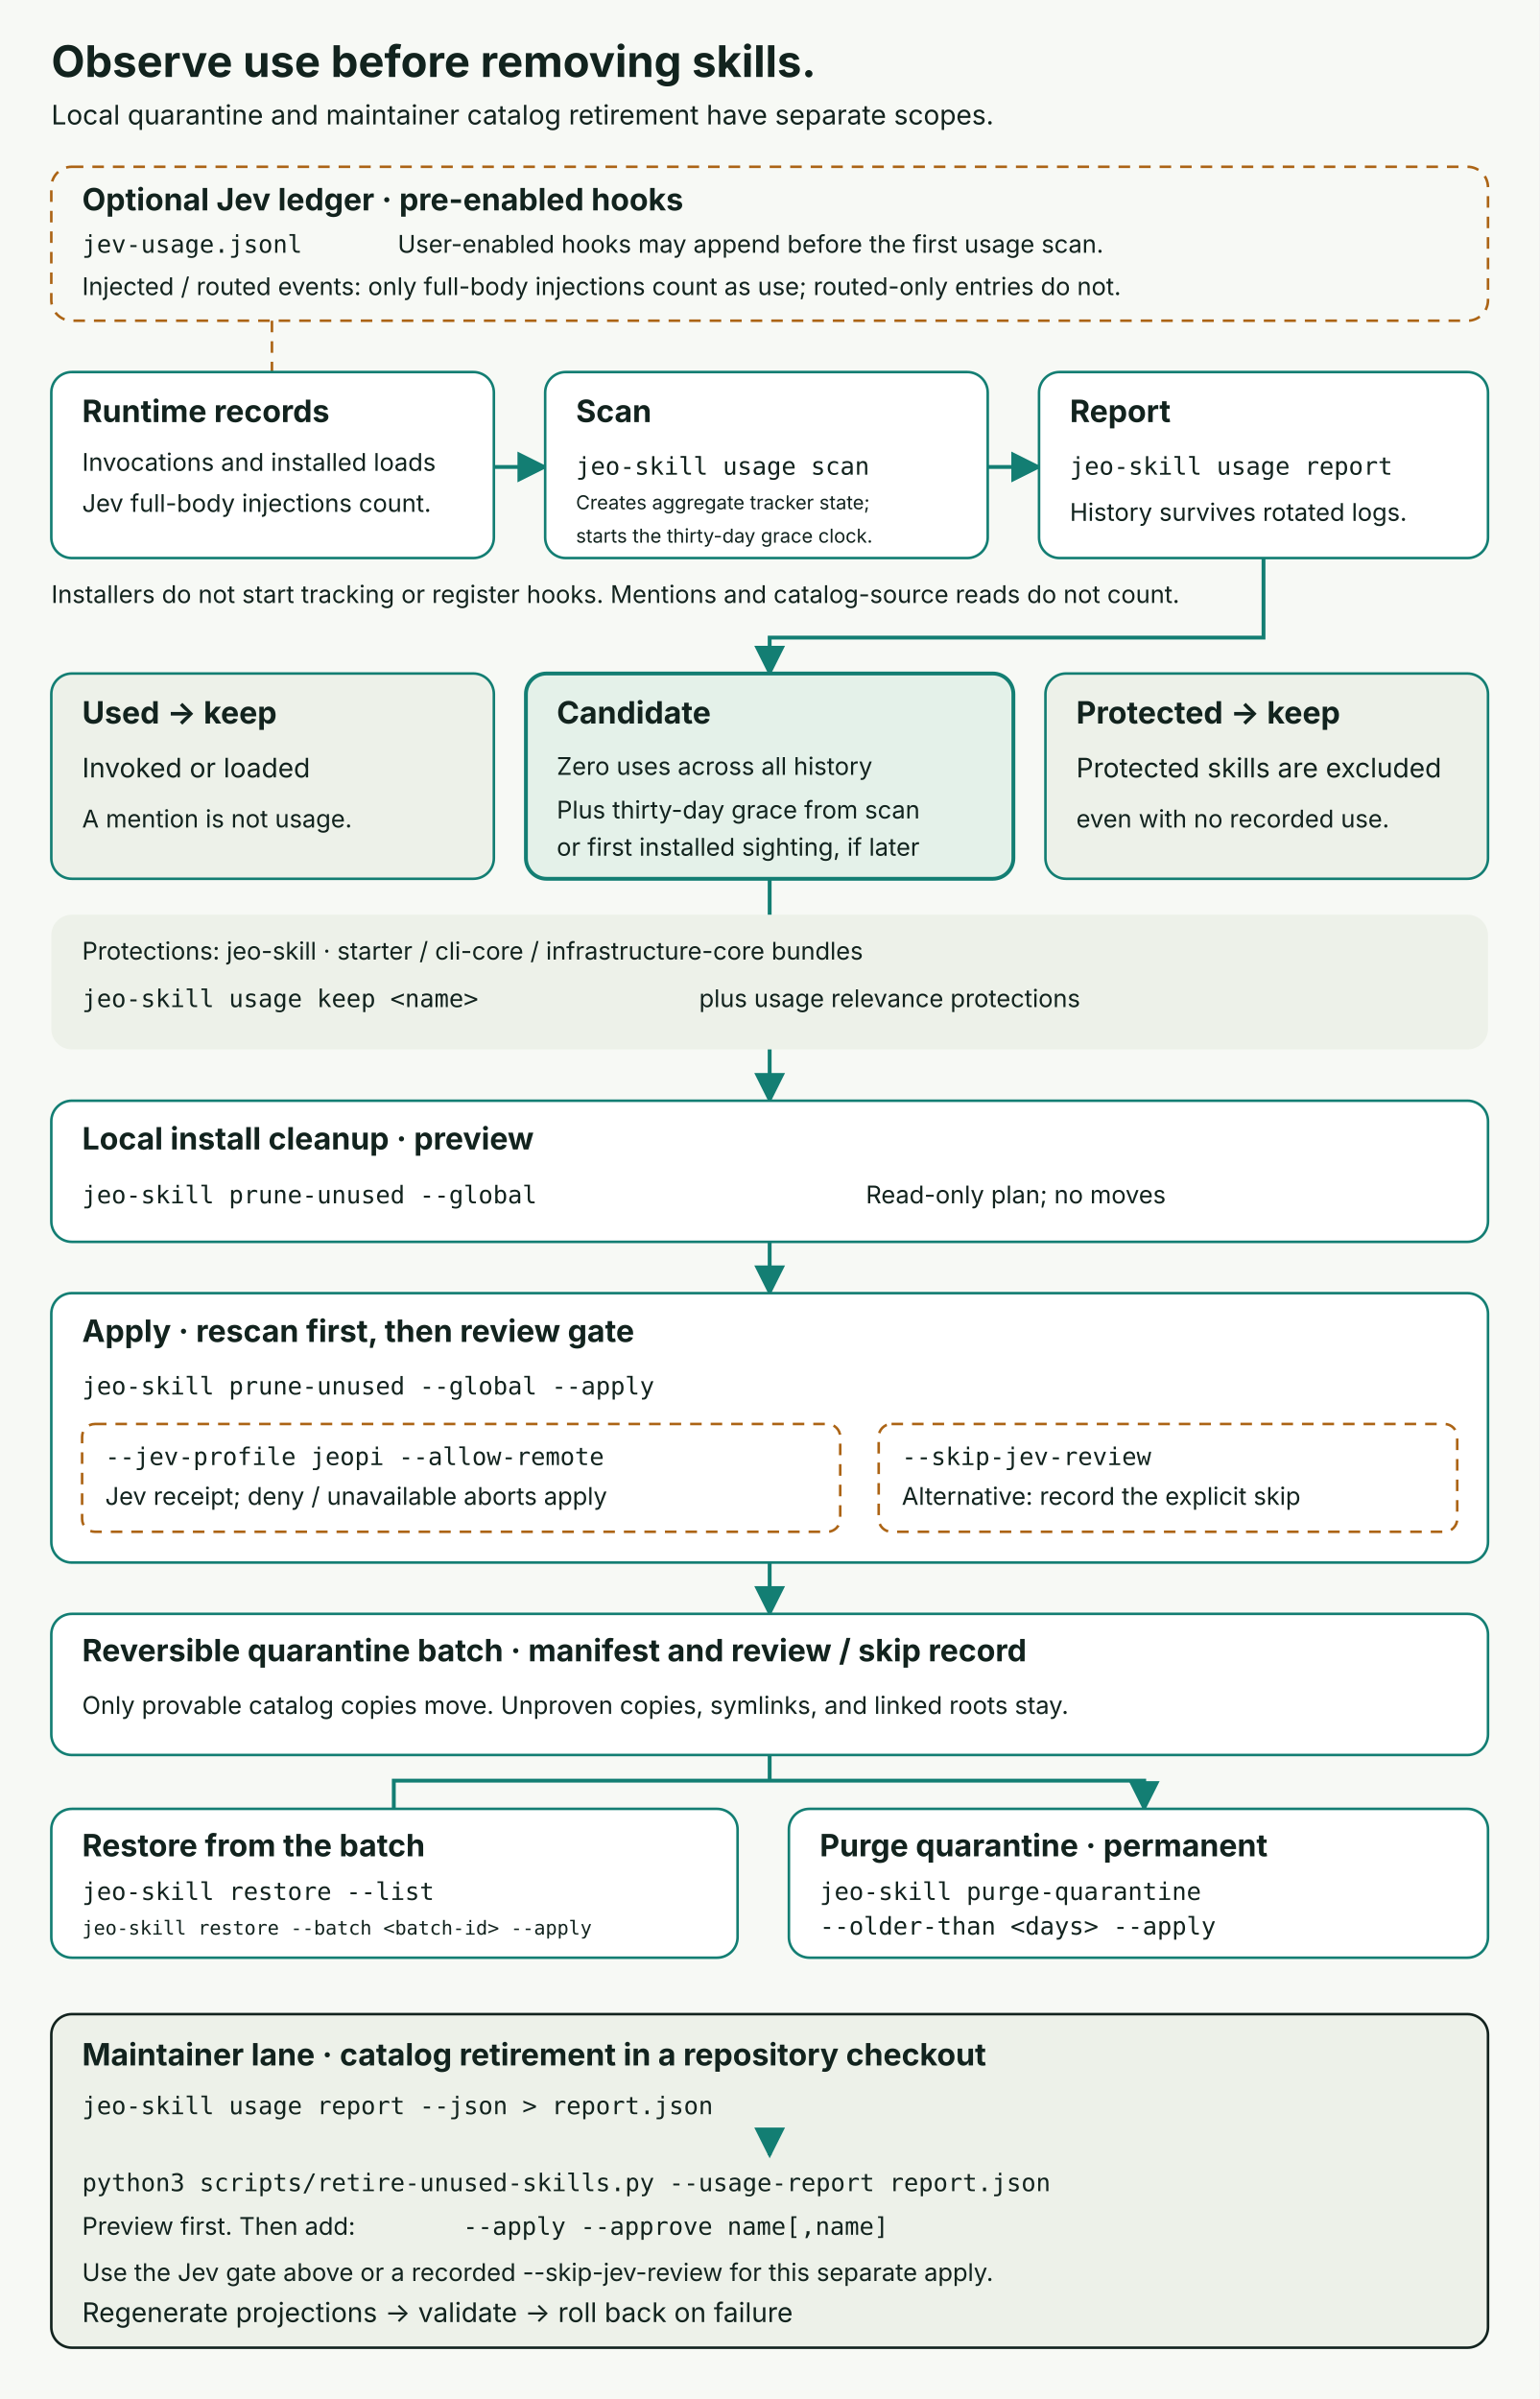
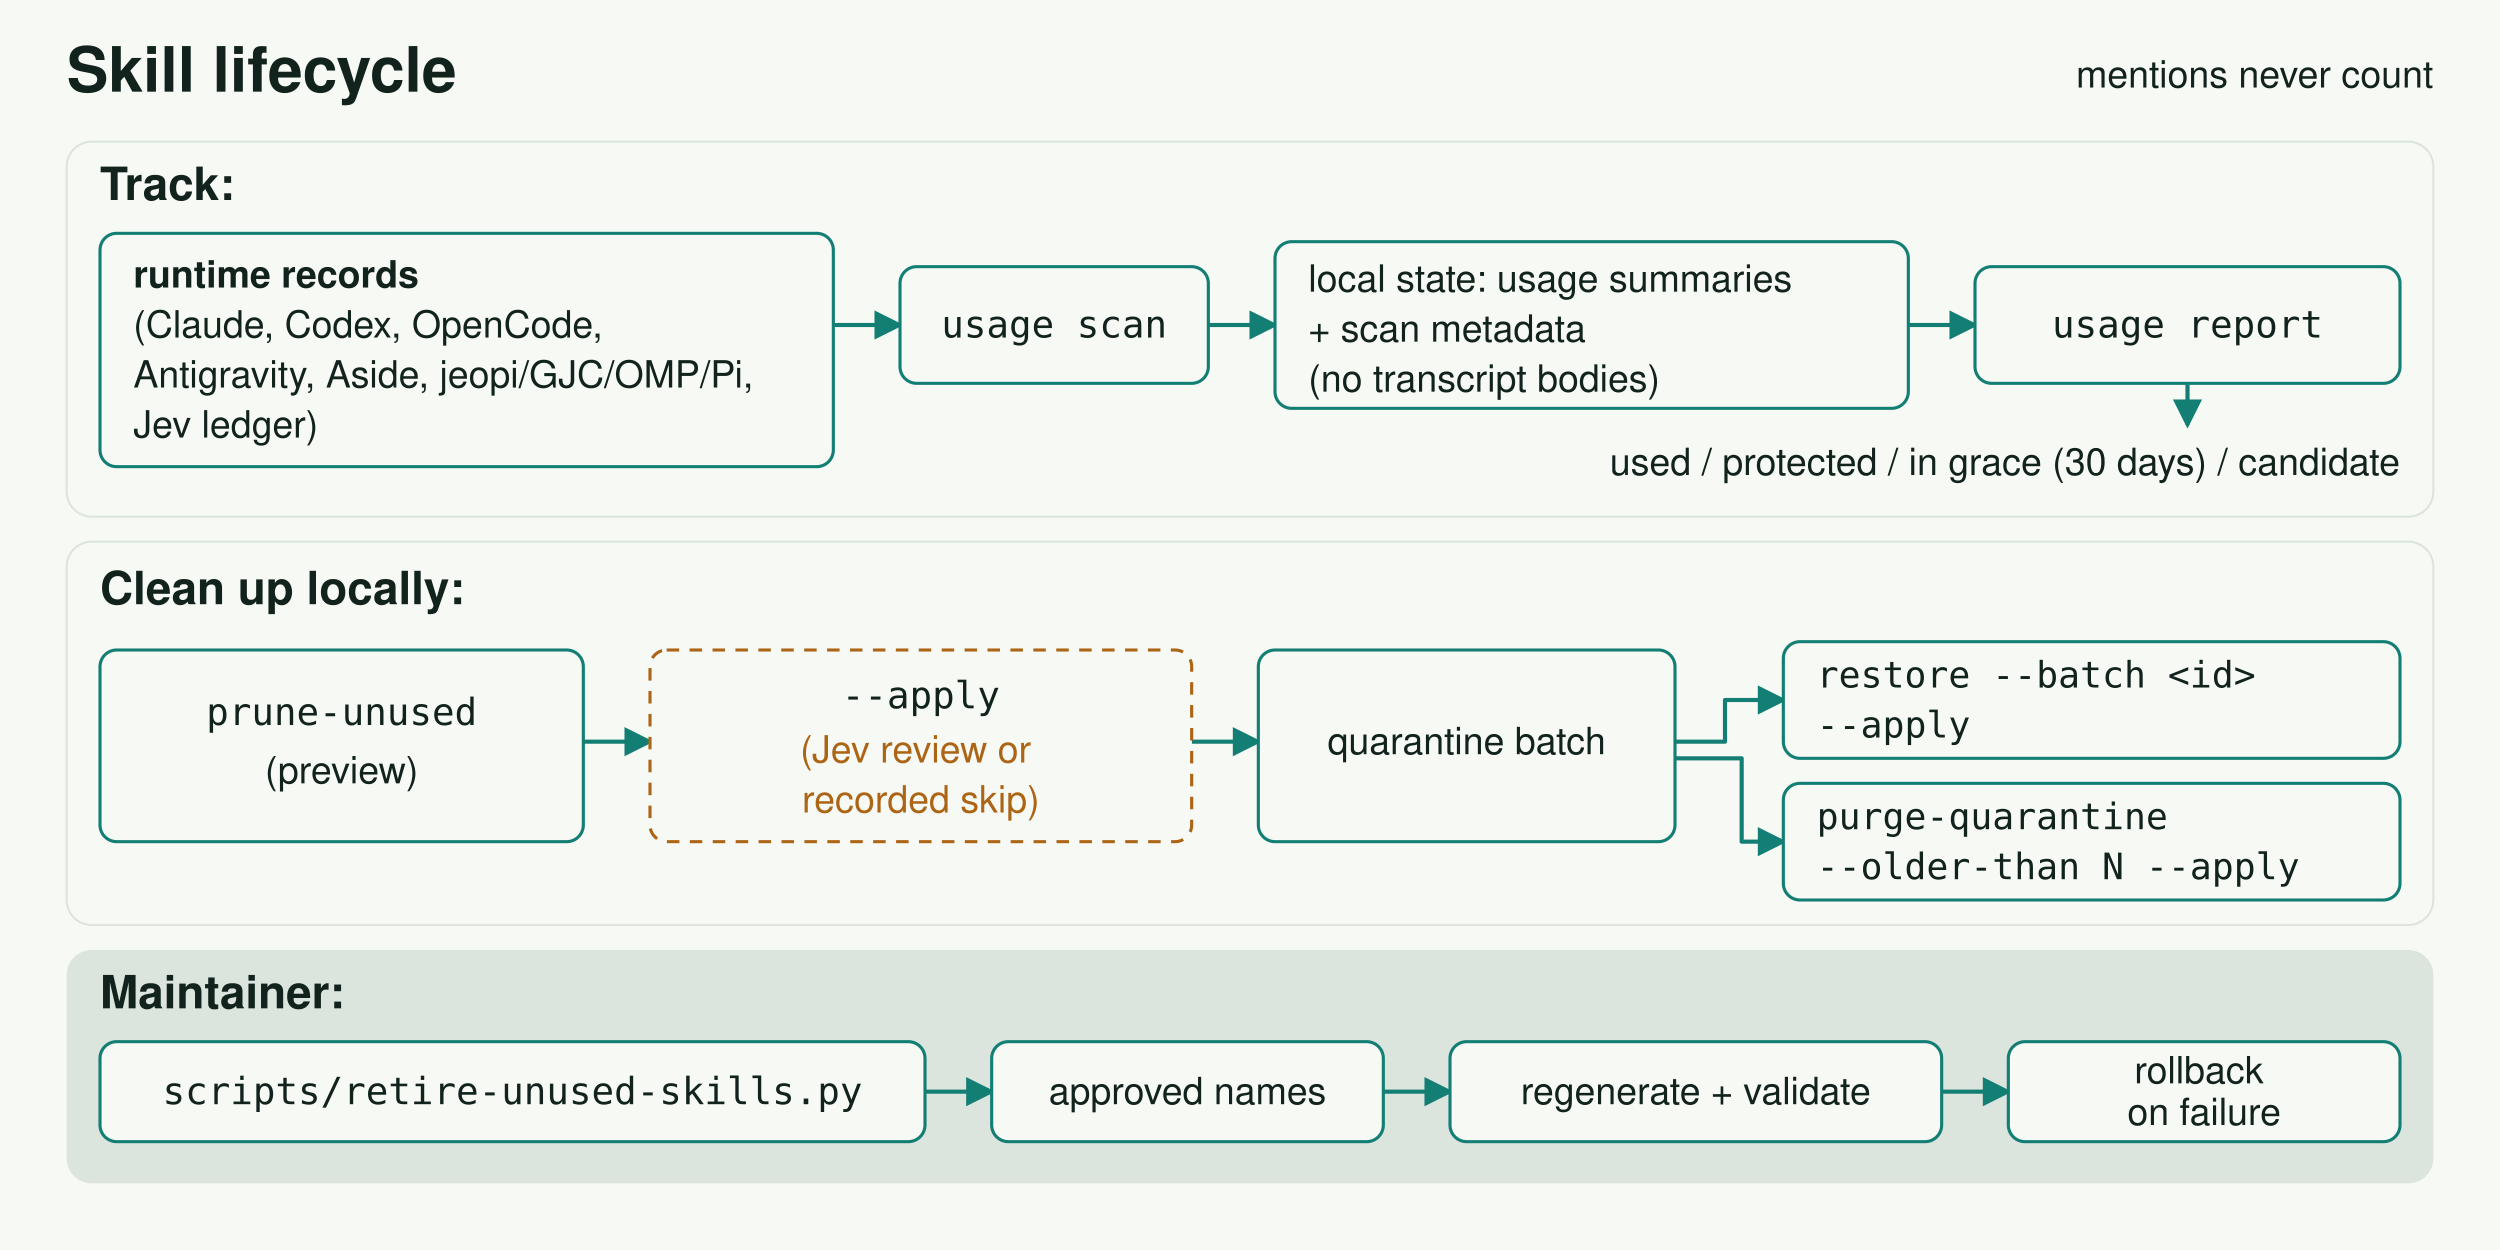
- <svg xmlns="http://www.w3.org/2000/svg" width="1200" height="1870" viewBox="0 0 1200 1870" role="img" aria-labelledby="title desc">
+ <svg xmlns="http://www.w3.org/2000/svg" width="1200" height="600" viewBox="0 0 1200 600" role="img" aria-labelledby="skill-lifecycle-title skill-lifecycle-desc">
  <defs>
    <style>
-       text{fill:#12231E;font-family:system-ui,-apple-system,BlinkMacSystemFont,"Segoe UI",sans-serif;font-size:21px}
-       .heading{font-size:34px;font-weight:700}.label{font-size:24px;font-weight:700}.small{font-size:19px}
-       .cmd{font-family:ui-monospace,SFMono-Regular,Menlo,Consolas,monospace;font-size:19px}
-       .card{fill:#FFFFFF;stroke:#137E73;stroke-width:2}
-       .flow{fill:none;stroke:#137E73;stroke-width:3;marker-end:url(#arrow)}
-       .branch{fill:none;stroke:#AC6415;stroke-width:2;stroke-dasharray:9 7}
+       text { fill: #12231E; font-family: -apple-system, 'Segoe UI', Helvetica, Arial, sans-serif; font-size: 18px; }
+       .heading { font-size: 22px; font-weight: 700; }
+       .command { font-family: ui-monospace, SFMono-Regular, Menlo, monospace; font-size: 18px; }
+       .branch-command { font-family: ui-monospace, SFMono-Regular, Menlo, monospace; font-size: 17.5px; }
+       .node { fill: #F7F9F5; stroke: #137E73; stroke-width: 1.5; }
+       .flow { fill: none; stroke: #137E73; stroke-width: 2; stroke-linejoin: round; marker-end: url(#arrow); }
+       .review { fill: #F7F9F5; stroke: #AC6415; stroke-width: 1.5; stroke-dasharray: 6 5; }
+       .review-text { fill: #AC6415; }
    </style>
-     <marker id="arrow" viewBox="0 0 10 10" refX="9" refY="5" markerWidth="8" markerHeight="8" orient="auto">
-       <path d="M0 0 10 5 0 10Z" fill="#137E73" />
+     <marker id="arrow" viewBox="0 0 8 8" refX="7" refY="4" markerWidth="7" markerHeight="7" orient="auto-start-reverse">
+       <path d="M 0 0 L 8 4 L 0 8 Z" fill="#137E73" />
    </marker>
  </defs>
-   <rect width="1200" height="1870" fill="#F7F9F5" />
-   <text x="40" y="60" class="heading">Observe use before removing skills.</text>
-   <text x="40" y="97">Local quarantine and maintainer catalog retirement have separate scopes.</text>
-   <rect x="40" y="130" width="1120" height="120" rx="16" class="branch" />
-   <text x="64" y="164" class="label">Optional Jev ledger · pre-enabled hooks</text>
-   <text x="64" y="197" class="cmd">jev-usage.jsonl</text>
-   <text x="310" y="197" class="small">User-enabled hooks may append before the first usage scan.</text>
-   <text x="64" y="230" class="small">Injected / routed events: only full-body injections count as use; routed-only entries do not.</text>
-   <path d="M212 250V290" class="branch" />
-   <g transform="translate(0 160)">
-     <rect x="40" y="130" width="345" height="145" rx="16" class="card" />
-     <text x="64" y="169" class="label">Runtime records</text>
-     <text x="64" y="207" class="small">Invocations and installed loads</text>
-     <text x="64" y="239" class="small">Jev full-body injections count.</text>
-     <path d="M385 204H425" class="flow" />
-     <rect x="425" y="130" width="345" height="145" rx="16" class="card" />
-     <text x="449" y="169" class="label">Scan</text>
-     <text x="449" y="210" class="cmd">jeo-skill usage scan</text>
-     <text x="449" y="237" style="font-size:15px">Creates aggregate tracker state;</text>
-     <text x="449" y="263" style="font-size:15px">starts the thirty-day grace clock.</text>
-     <path d="M770 204H810" class="flow" />
-     <rect x="810" y="130" width="350" height="145" rx="16" class="card" />
-     <text x="834" y="169" class="label">Report</text>
-     <text x="834" y="210" class="cmd">jeo-skill usage report</text>
-     <text x="834" y="246" class="small">History survives rotated logs.</text>
-     <text x="40" y="310" class="small">Installers do not start tracking or register hooks. Mentions and catalog-source reads do not count.</text>
-     <path d="M985 275V337H600V365" class="flow" />
-     <rect x="40" y="365" width="345" height="160" rx="16" fill="#EDF1E9" stroke="#137E73" stroke-width="2" />
-     <text x="64" y="404" class="label">Used → keep</text>
-     <text x="64" y="446">Invoked or loaded</text>
-     <text x="64" y="485" class="small">A mention is not usage.</text>
-     <rect x="410" y="365" width="380" height="160" rx="16" fill="#E4F1E9" stroke="#137E73" stroke-width="3" />
-     <text x="434" y="404" class="label">Candidate</text>
-     <text x="434" y="444" class="small">Zero uses across all history</text>
-     <text x="434" y="478" class="small">Plus thirty-day grace from scan</text>
-     <text x="434" y="507" class="small">or first installed sighting, if later</text>
-     <rect x="815" y="365" width="345" height="160" rx="16" fill="#EDF1E9" stroke="#137E73" stroke-width="2" />
-     <text x="839" y="404" class="label">Protected → keep</text>
-     <text x="839" y="446">Protected skills are excluded</text>
-     <text x="839" y="485" class="small">even with no recorded use.</text>
-     <rect x="40" y="553" width="1120" height="105" rx="16" fill="#EDF1E9" />
-     <text x="64" y="588" class="small">Protections: jeo-skill · starter / cli-core / infrastructure-core bundles</text>
-     <text x="64" y="625" class="cmd">jeo-skill usage keep &lt;name&gt;</text>
-     <text x="545" y="625" class="small">plus usage relevance protections</text>
-     <path d="M600 525V553M600 658V698" class="flow" />
-     <rect x="40" y="698" width="1120" height="110" rx="16" class="card" />
-     <text x="64" y="736" class="label">Local install cleanup · preview</text>
-     <text x="64" y="778" class="cmd">jeo-skill prune-unused --global</text>
-     <text x="675" y="778" class="small">Read-only plan; no moves</text>
-     <path d="M600 808V848" class="flow" />
-     <rect x="40" y="848" width="1120" height="210" rx="16" class="card" />
-     <text x="64" y="886" class="label">Apply · rescan first, then review gate</text>
-     <text x="64" y="927" class="cmd">jeo-skill prune-unused --global --apply</text>
-     <rect x="64" y="950" width="591" height="84" rx="10" class="branch" />
-     <text x="82" y="982" class="cmd">--jev-profile jeopi --allow-remote</text>
-     <text x="82" y="1013" class="small">Jev receipt; deny / unavailable aborts apply</text>
-     <rect x="685" y="950" width="451" height="84" rx="10" class="branch" />
-     <text x="703" y="982" class="cmd">--skip-jev-review</text>
-     <text x="703" y="1013" class="small">Alternative: record the explicit skip</text>
-     <path d="M600 1058V1098" class="flow" />
-     <rect x="40" y="1098" width="1120" height="110" rx="16" class="card" />
-     <text x="64" y="1135" class="label">Reversible quarantine batch · manifest and review / skip record</text>
-     <text x="64" y="1176" class="small">Only provable catalog copies move. Unproven copies, symlinks, and linked roots stay.</text>
-     <path d="M600 1208V1228H307V1250M600 1228H892V1250" class="flow" />
-     <rect x="40" y="1250" width="535" height="116" rx="16" class="card" />
-     <text x="64" y="1287" class="label">Restore from the batch</text>
-     <text x="64" y="1321" class="cmd">jeo-skill restore --list</text>
-     <text x="64" y="1348" class="cmd" style="font-size:15px">jeo-skill restore --batch &lt;batch-id&gt; --apply</text>
-     <rect x="615" y="1250" width="545" height="116" rx="16" class="card" />
-     <text x="639" y="1287" class="label">Purge quarantine · permanent</text>
-     <text x="639" y="1321" class="cmd">jeo-skill purge-quarantine</text>
-     <text x="639" y="1348" class="cmd">  --older-than &lt;days&gt; --apply</text>
-     <rect x="40" y="1410" width="1120" height="260" rx="16" fill="#EDF1E9" stroke="#12231E" stroke-width="2" />
-     <text x="64" y="1450" class="label">Maintainer lane · catalog retirement in a repository checkout</text>
-     <text x="64" y="1488" class="cmd">jeo-skill usage report --json &gt; report.json</text>
-     <path d="M600 1500V1520" class="flow" />
-     <text x="64" y="1548" class="cmd">python3 scripts/retire-unused-skills.py --usage-report report.json</text>
-     <text x="64" y="1582" class="small">Preview first. Then add:</text>
-     <text x="361" y="1582" class="cmd">--apply --approve name[,name]</text>
-     <text x="64" y="1618" class="small">Use the Jev gate above or a recorded --skip-jev-review for this separate apply.</text>
-     <text x="64" y="1650">Regenerate projections → validate → roll back on failure</text>
+   <rect width="1200" height="600" fill="#F7F9F5" />
+   <text x="32" y="44" font-weight="700" style="font-size:30px">Skill lifecycle</text>
+   <text x="1168" y="42" text-anchor="end">mentions never count</text>
+   <rect x="32" y="68" width="1136" height="180" rx="12" fill="#F7F9F5" stroke="#DCE4DE" />
+   <rect x="32" y="260" width="1136" height="184" rx="12" fill="#F7F9F5" stroke="#DCE4DE" />
+   <rect x="32" y="456" width="1136" height="112" rx="12" fill="#DCE4DE" />
+   <g aria-hidden="true">
+     <path class="flow" d="M 400 156 H 432" />
+     <path class="flow" d="M 580 156 H 612" />
+     <path class="flow" d="M 916 156 H 948" />
+     <path class="flow" d="M 1050 184 V 204" />
+     <path class="flow" d="M 280 356 H 312" />
+     <path class="flow" d="M 572 356 H 604" />
+     <path class="flow" d="M 804 356 H 828 V 336 H 856" />
+     <path class="flow" d="M 804 364 H 836 V 404 H 856" />
+     <path class="flow" d="M 444 524 H 476" />
+     <path class="flow" d="M 664 524 H 696" />
+     <path class="flow" d="M 932 524 H 964" />
+   </g>
+   <g role="group" aria-label="Track">
+     <text class="heading" x="48" y="96">Track:</text>
+     <rect class="node" x="48" y="112" width="352" height="112" rx="8" />
+     <text x="64" y="138" font-weight="600">runtime records</text>
+     <text x="64" y="162">
+       <tspan x="64">(Claude, Codex, OpenCode, </tspan>
+       <tspan x="64" dy="24">Antigravity, Aside, jeopi/GJC/OMP/Pi, </tspan>
+       <tspan x="64" dy="24">Jev ledger)</tspan>
+     </text>
+     <rect class="node" x="432" y="128" width="148" height="56" rx="8" />
+     <text class="command" x="506" y="162" text-anchor="middle">usage scan</text>
+     <rect class="node" x="612" y="116" width="304" height="80" rx="8" />
+     <text x="628" y="140">
+       <tspan x="628">local state: usage summaries </tspan>
+       <tspan x="628" dy="24">+ scan metadata </tspan>
+       <tspan x="628" dy="24">(no transcript bodies)</tspan>
+     </text>
+     <rect class="node" x="948" y="128" width="204" height="56" rx="8" />
+     <text class="command" x="1050" y="162" text-anchor="middle">usage report</text>
+     <text x="1152" y="228" text-anchor="end">used / protected / in grace (30 days) / candidate</text>
+   </g>
+   <g role="group" aria-label="Clean up locally">
+     <text class="heading" x="48" y="290">Clean up locally:</text>
+     <rect class="node" x="48" y="312" width="232" height="92" rx="8" />
+     <text class="command" x="164" y="348" text-anchor="middle">prune-unused</text>
+     <text x="164" y="376" text-anchor="middle">(preview)</text>
+     <rect class="review" x="312" y="312" width="260" height="92" rx="8" />
+     <text class="command" x="442" y="340" text-anchor="middle">--apply</text>
+     <text class="review-text" x="442" y="366" text-anchor="middle">
+       <tspan x="442">(Jev review or </tspan>
+       <tspan x="442" dy="24">recorded skip)</tspan>
+     </text>
+     <rect class="node" x="604" y="312" width="200" height="92" rx="8" />
+     <text x="704" y="362" text-anchor="middle">quarantine batch</text>
+     <rect class="node" x="856" y="308" width="296" height="56" rx="8" />
+     <text class="branch-command" x="872" y="330">
+       <tspan x="872">restore --batch &lt;id&gt; </tspan>
+       <tspan x="872" dy="24">--apply</tspan>
+     </text>
+     <rect class="node" x="856" y="376" width="296" height="56" rx="8" />
+     <text class="branch-command" x="872" y="398">
+       <tspan x="872">purge-quarantine </tspan>
+       <tspan x="872" dy="24">--older-than N --apply</tspan>
+     </text>
+   </g>
+   <g role="group" aria-label="Maintainer">
+     <text class="heading" x="48" y="484">Maintainer:</text>
+     <rect class="node" x="48" y="500" width="396" height="48" rx="8" />
+     <text class="command" x="246" y="530" text-anchor="middle">scripts/retire-unused-skills.py</text>
+     <rect class="node" x="476" y="500" width="188" height="48" rx="8" />
+     <text x="570" y="530" text-anchor="middle">approved names</text>
+     <rect class="node" x="696" y="500" width="236" height="48" rx="8" />
+     <text x="814" y="530" text-anchor="middle">regenerate + validate</text>
+     <rect class="node" x="964" y="500" width="188" height="48" rx="8" />
+     <text x="1058" y="520" text-anchor="middle">
+       <tspan x="1058">rollback </tspan>
+       <tspan x="1058" dy="20">on failure</tspan>
+     </text>
  </g>
</svg>
